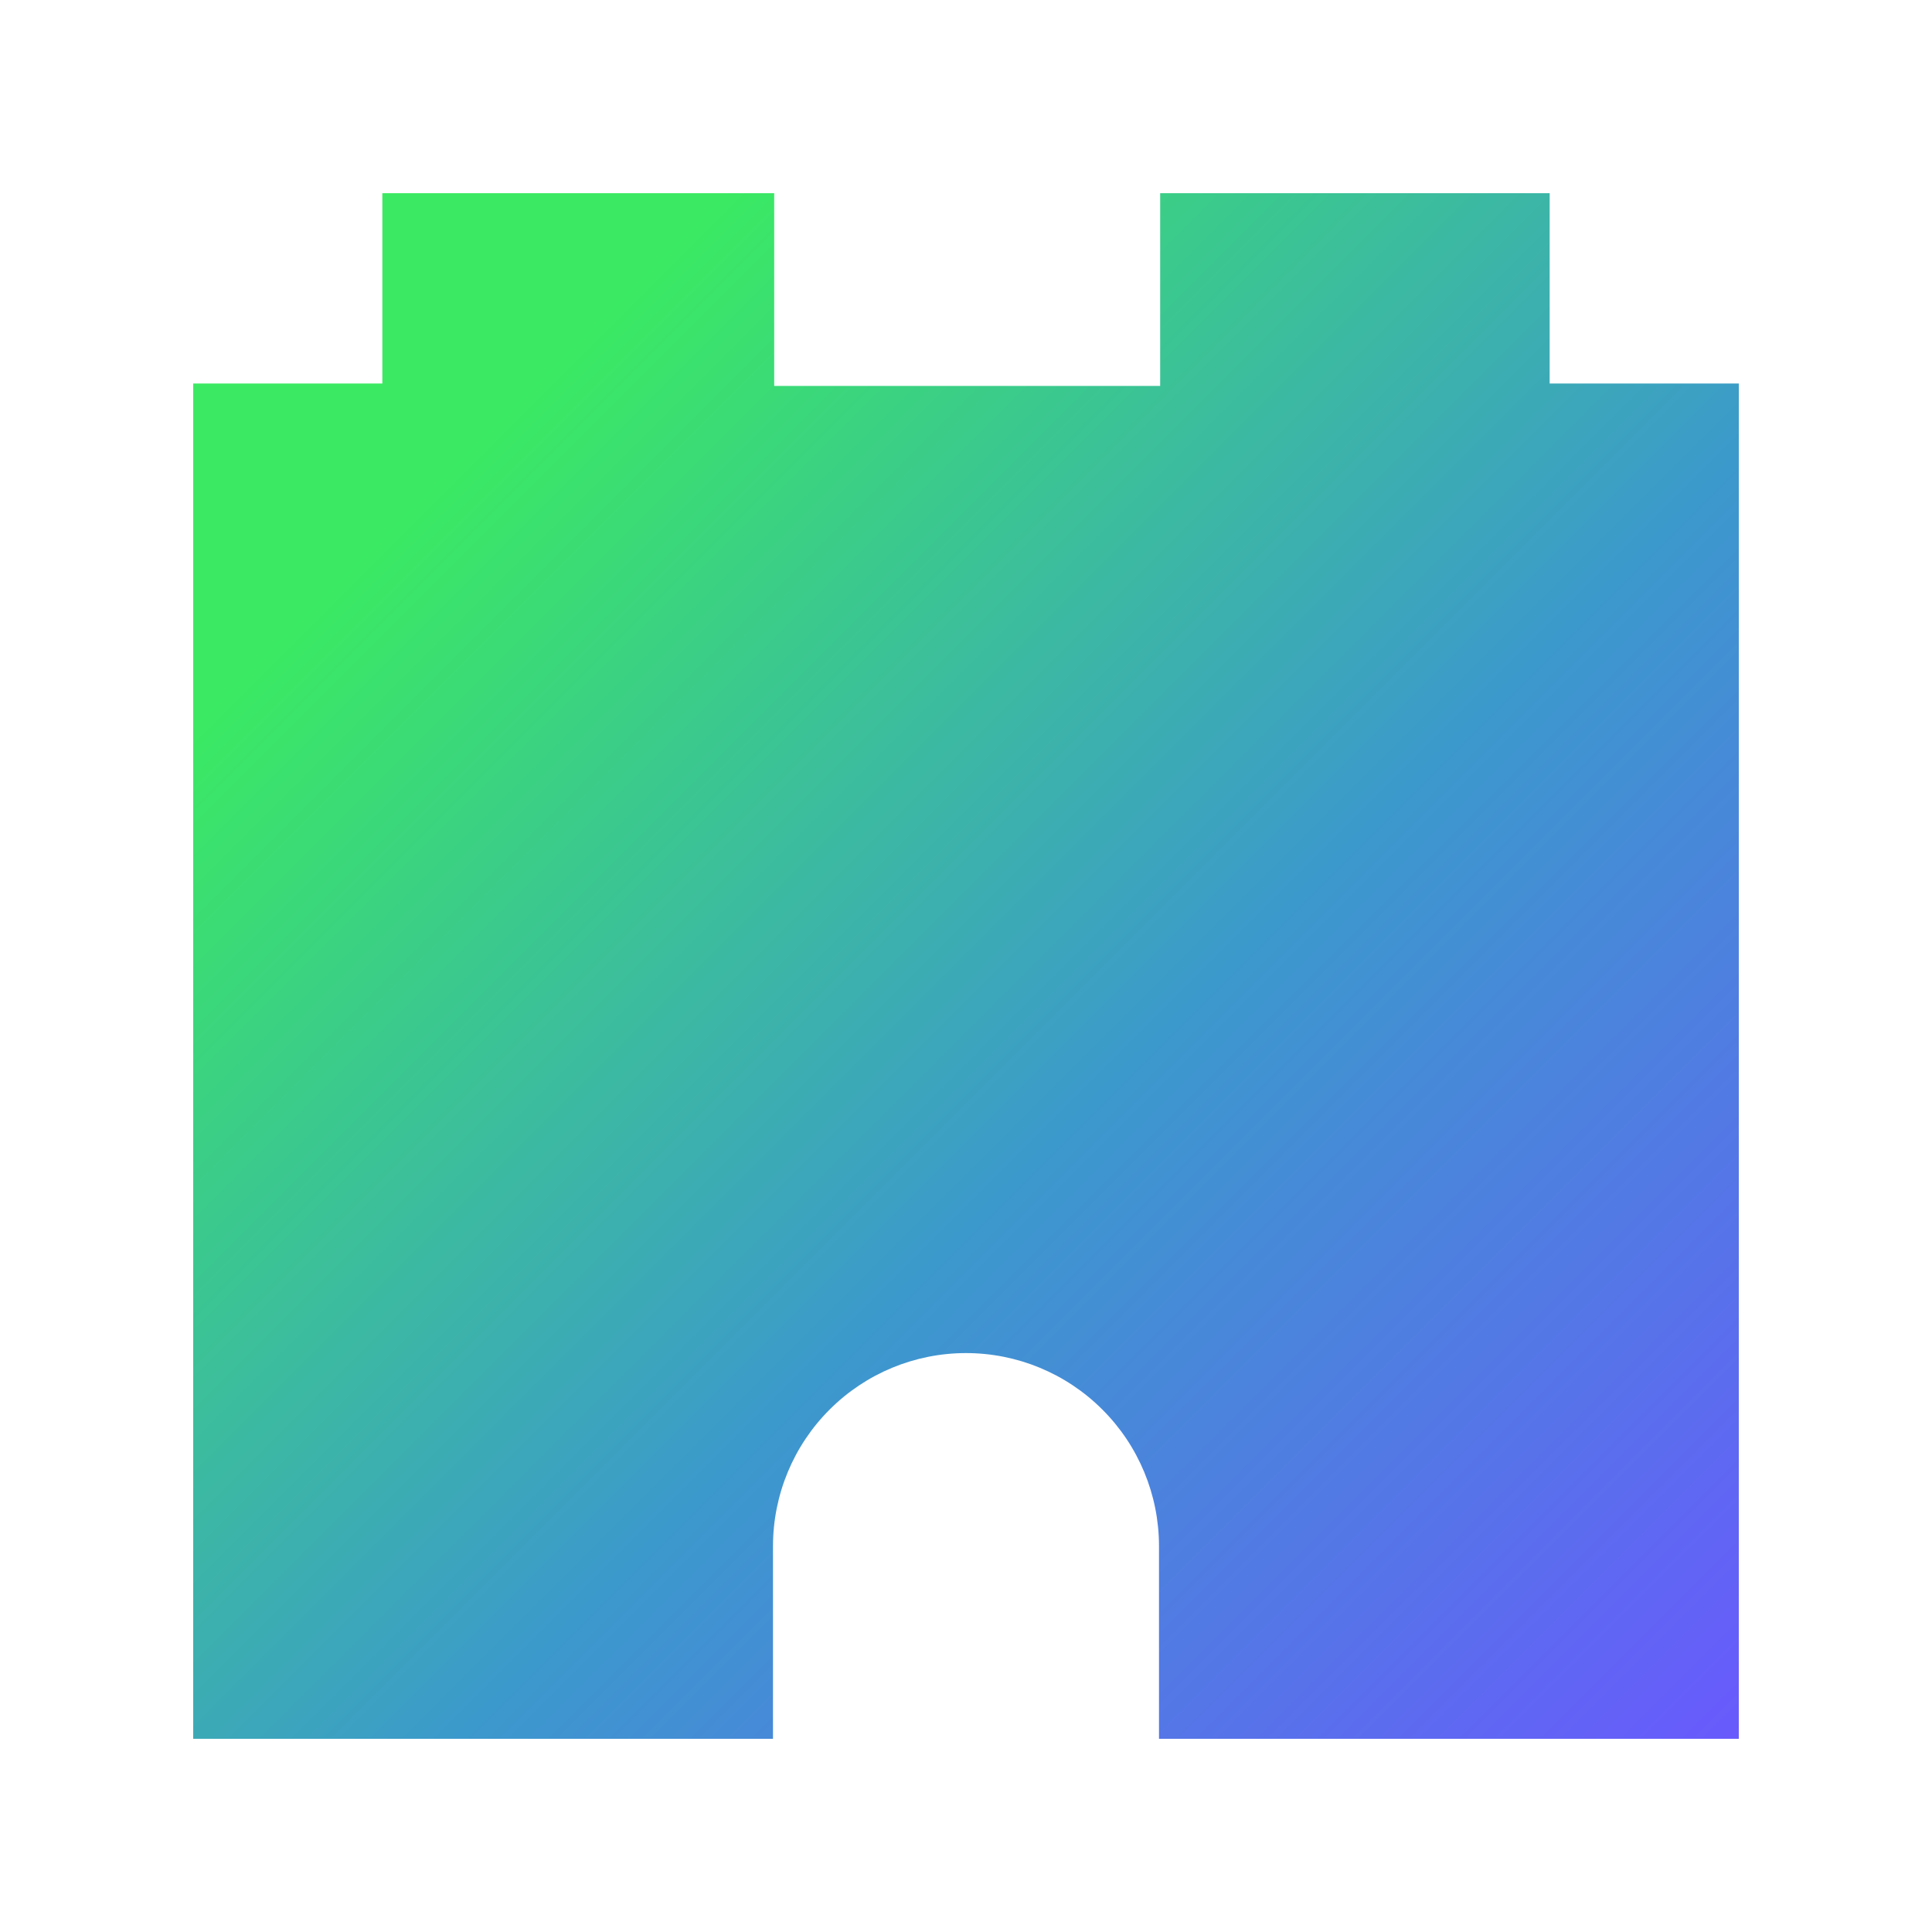
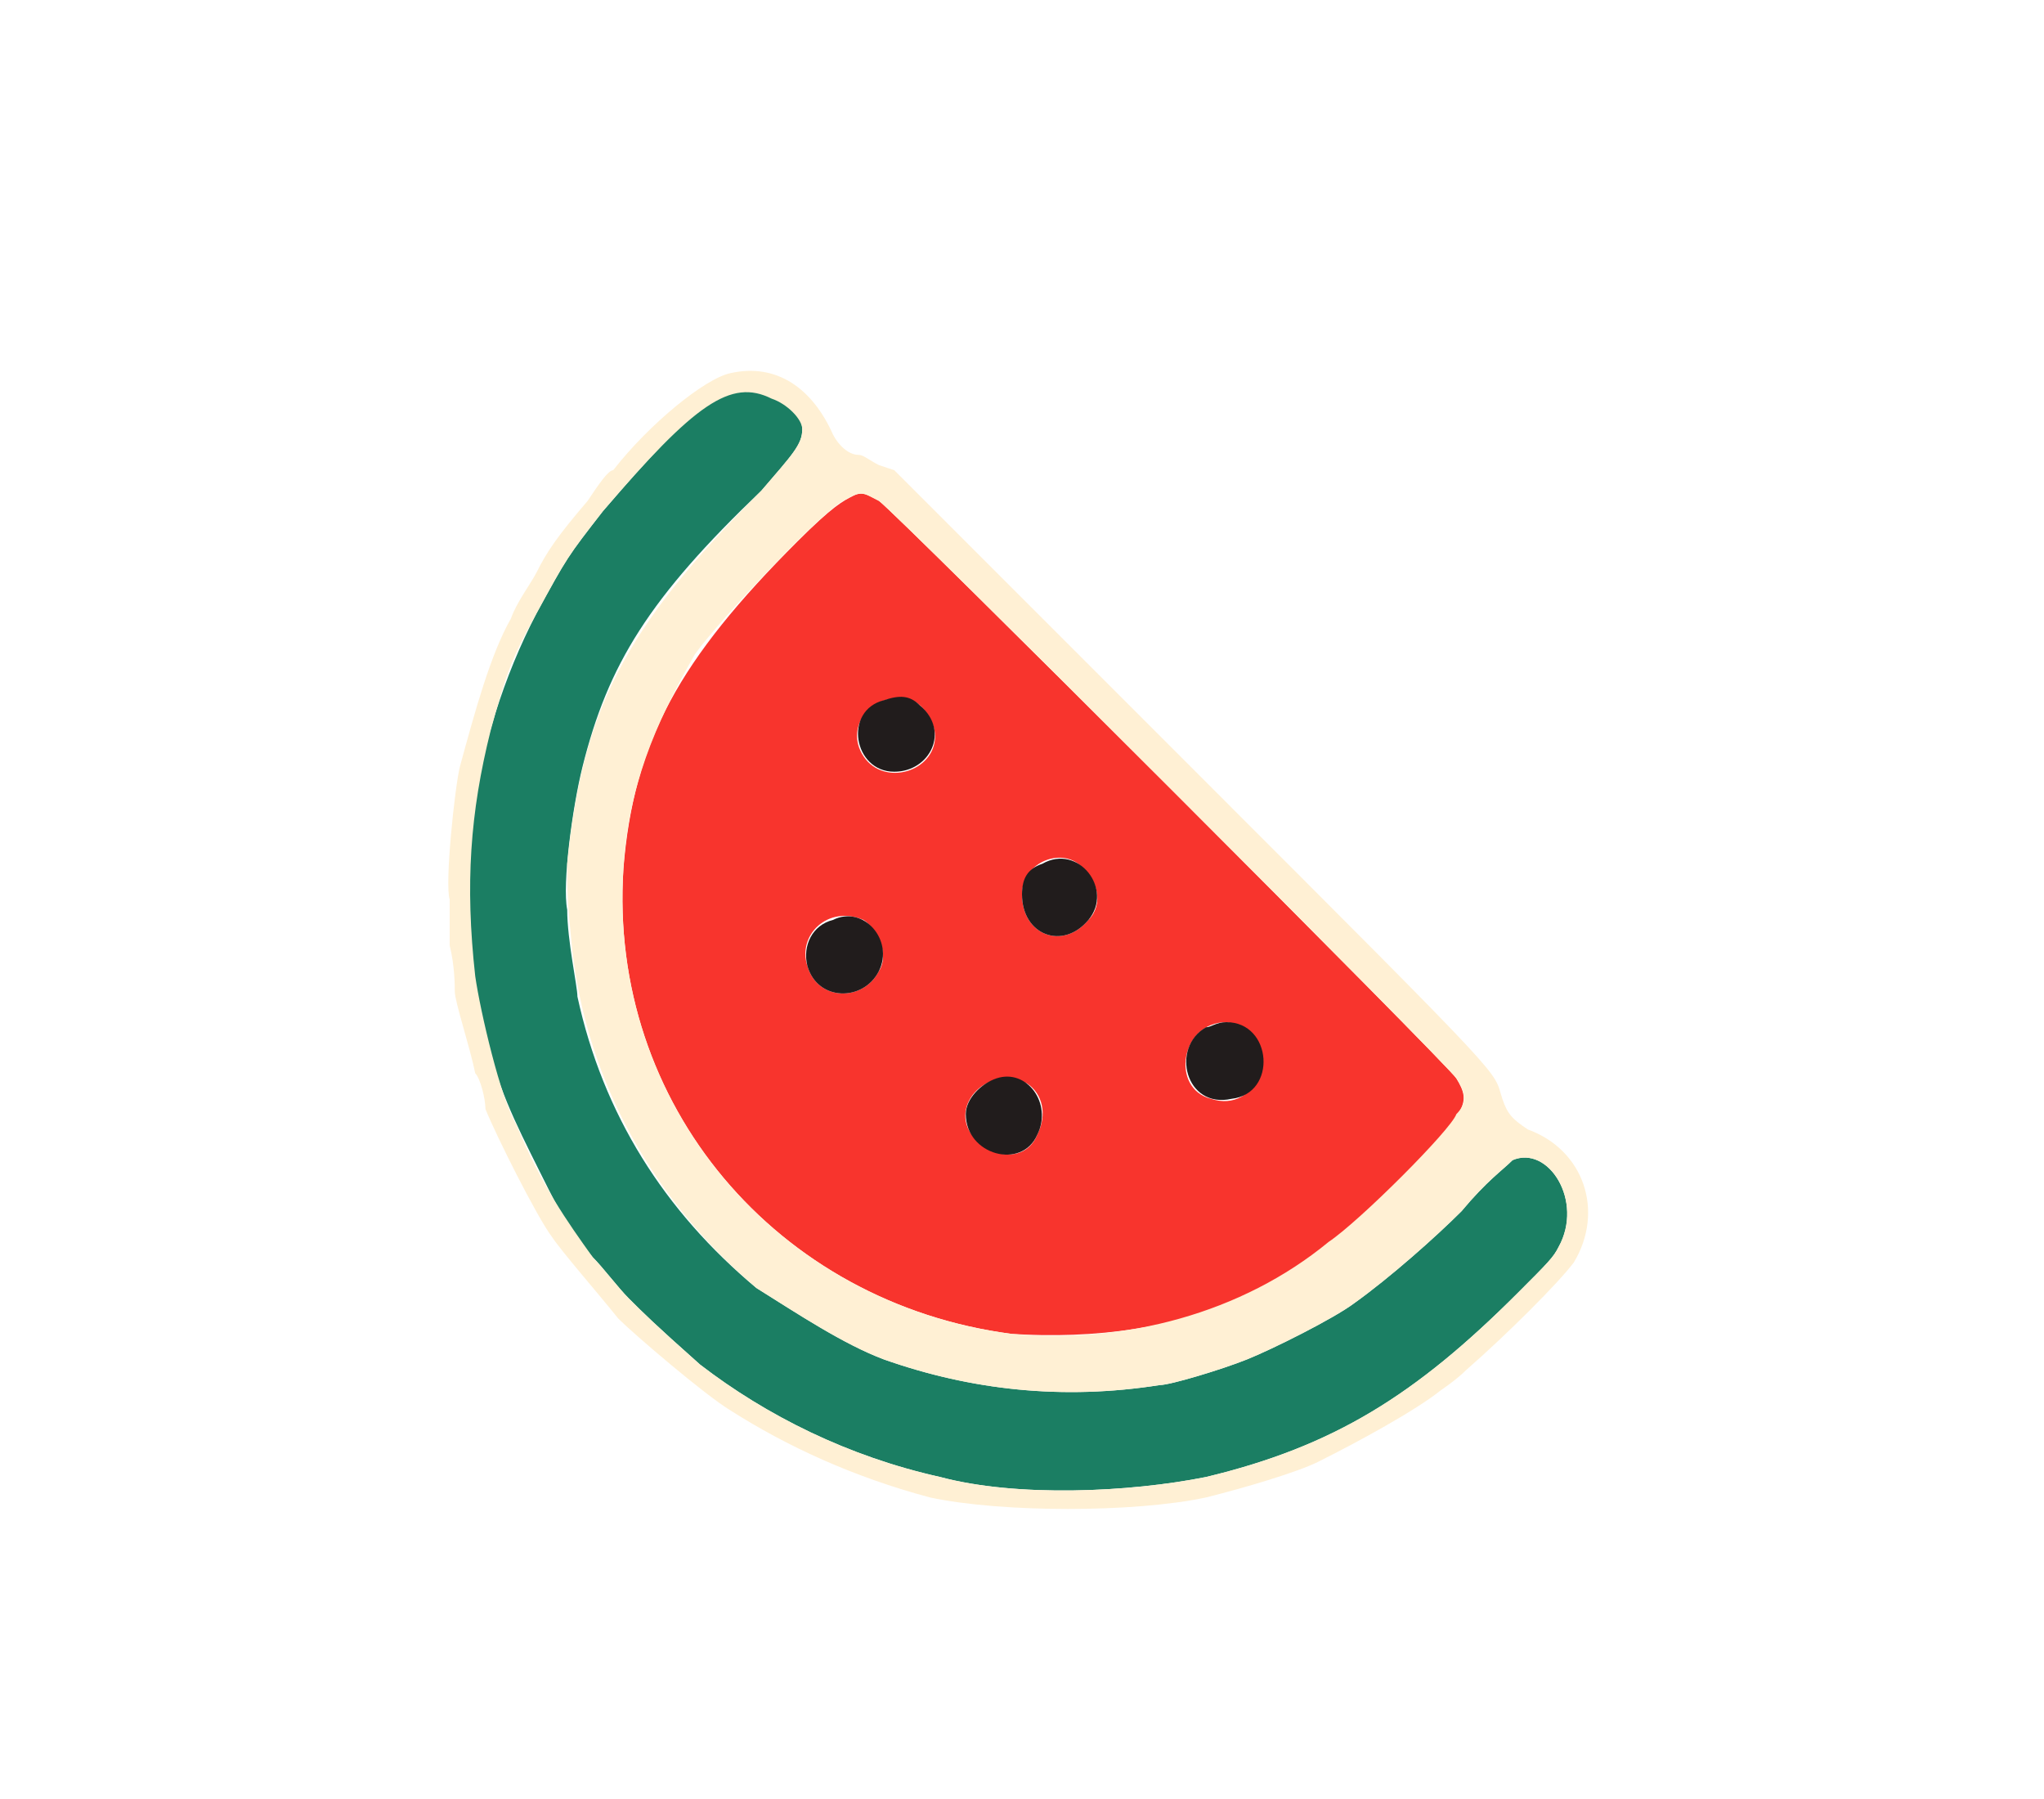
- <svg xmlns="http://www.w3.org/2000/svg" width="40" height="40" viewBox="0 0 40 40" fill="none">
-   <path d="M32.084 7.94V4H24.02V7.99H16.029V4H7.916V7.94H4V36H16.004V32.005C16.006 30.946 16.427 29.931 17.177 29.183C17.926 28.434 18.941 28.014 20 28.014C21.059 28.014 22.074 28.434 22.823 29.183C23.573 29.931 23.994 30.946 23.996 32.005V36H36V7.94H32.084Z" fill="url(#paint0_linear)" />
-   <defs>
-     <linearGradient id="paint0_linear" x1="2.942" y1="4.9" x2="37.777" y2="39.734" gradientUnits="userSpaceOnUse">
-       <stop offset="0.159" stop-color="#3BEA62" />
-       <stop offset="0.54" stop-color="#3C99CC" />
-       <stop offset="0.937" stop-color="#6B57FF" />
-     </linearGradient>
-   </defs>
+ <svg xmlns="http://www.w3.org/2000/svg" id="svg" version="1.1" width="400" height="352" viewBox="0, 0, 400,352">
+   <g id="svgg">
+     <path id="path0" d="M142 77 C 137 79,130 86,118 100 C 111 109,111 109,105 120 C 92 145,88 175,94 200 C 98 214,100 218,106 230 C 110 238,111 240,116 246 C 118 248,121 252,123 254 C 126 257,128 259,137 267 C 150 277,166 285,184 289 C 199 293,221 292,236 289 C 261 283,277 273,297 253 C 303 247,304 246,305 244 C 310 235,303 224,296 227 C 294 229,291 231,286 237 C 281 242,272 250,265 255 C 261 258,249 264,244 266 C 239 268,229 271,227 271 C 208 274,190 272,173 266 C 165 263,156 257,148 252 C 130 237,118 218,113 195 C 113 193,111 184,111 178 C 110 173,112 158,114 150 C 119 130,127 117,149 96 C 155 89,157 87,157 84 C 157 79,148 75,142 77 " stroke="none" fill="#1b7e63" fill-rule="evenodd" />
+     <path id="path1" d="M167 97 C 165 98,163 99,156 106 C 133 129,124 145,122 170 C 119 216,152 255,198 261 C 214 262,231 260,245 253 C 256 247,261 244,275 230 C 287 217,288 216,285 211 C 284 209,175 100,172 98 C 170 97,169 96,167 97 M178 137 C 180 137,183 141,183 144 C 183 151,173 154,169 148 C 165 142,171 135,178 137 M211 169 C 215 172,216 177,213 180 C 208 186,200 183,200 175 C 200 169,207 166,211 169 M169 180 C 172 182,174 187,172 190 C 169 196,160 196,158 189 C 156 183,162 177,169 180 M243 201 C 251 205,246 218,237 215 C 229 213,231 200,240 200 C 241 200,242 201,243 201 M201 212 C 204 214,205 218,203 222 C 201 227,195 227,191 223 C 185 217,193 208,201 212 " stroke="none" fill="#f8342d" fill-rule="evenodd" />
+     <path id="path2" d="M173 137 C 165 139,167 151,175 151 C 182 151,186 143,180 138 C 178 136,176 136,173 137 M204 169 C 201 170,200 172,200 175 C 200 183,208 186,213 180 C 218 174,211 165,204 169 M163 180 C 159 181,157 185,158 189 C 160 196,169 196,172 190 C 175 184,169 177,163 180 M236 201 C 229 205,232 217,241 215 C 250 214,249 200,240 200 C 238 200,237 201,236 201 M195 211 C 192 212,189 215,189 218 C 189 226,200 229,203 222 C 206 216,201 209,195 211 " stroke="none" fill="#211c1c" fill-rule="evenodd" />
+     <path id="path3" d="M143 73 C 138 74,127 83,120 92 C 119 92,117 95,115 98 C 109 105,107 108,105 112 C 104 114,101 118,100 121 C 96 128,93 139,90 150 C 89 154,87 173,88 176 C 88 178,88 182,88 185 C 89 189,89 193,89 194 C 89 196,92 205,93 210 C 94 211,95 215,95 217 C 97 222,105 238,108 242 C 110 245,117 253,121 258 C 124 261,138 273,143 276 C 154 283,167 289,182 293 C 196 296,222 296,236 293 C 244 291,254 288,258 286 C 266 282,277 276,282 272 C 282 272,285 270,287 268 C 295 261,305 251,308 247 C 314 237,310 225,299 221 C 296 219,295 218,294 215 C 292 209,297 214,233 150 L 175 92 172 91 C 170 90,169 89,168 89 C 166 89,164 87,163 85 C 159 76,152 71,143 73 M151 78 C 154 79,157 82,157 84 C 157 87,155 89,149 96 C 122 123,114 139,111 169 C 111 175,111 176,112 186 C 115 212,128 235,148 252 C 156 257,165 263,173 266 C 190 272,208 274,227 271 C 229 271,239 268,244 266 C 249 264,261 258,265 255 C 272 250,281 242,286 237 C 291 231,294 229,296 227 C 303 224,310 235,305 244 C 304 246,303 247,297 253 C 277 273,261 283,236 289 C 221 292,199 293,184 289 C 166 285,150 277,137 267 C 128 259,126 257,123 254 C 121 252,118 248,116 246 C 111 239,106 232,101 220 C 98 215,94 198,93 191 C 91 173,92 159,96 143 C 99 132,100 129,105 120 C 111 109,111 109,118 100 C 136 79,143 74,151 78 M170 97 C 170 97,172 98,172 98 C 175 100,284 209,285 211 C 287 214,287 216,285 218 C 284 221,266 239,260 243 C 243 257,220 263,198 261 C 152 255,119 216,122 170 C 123 154,128 142,136 128 C 141 121,161 100,165 98 C 167 97,168 96,170 97 " stroke="none" fill="#fff0d4" fill-rule="evenodd" />
+   </g>
</svg>
